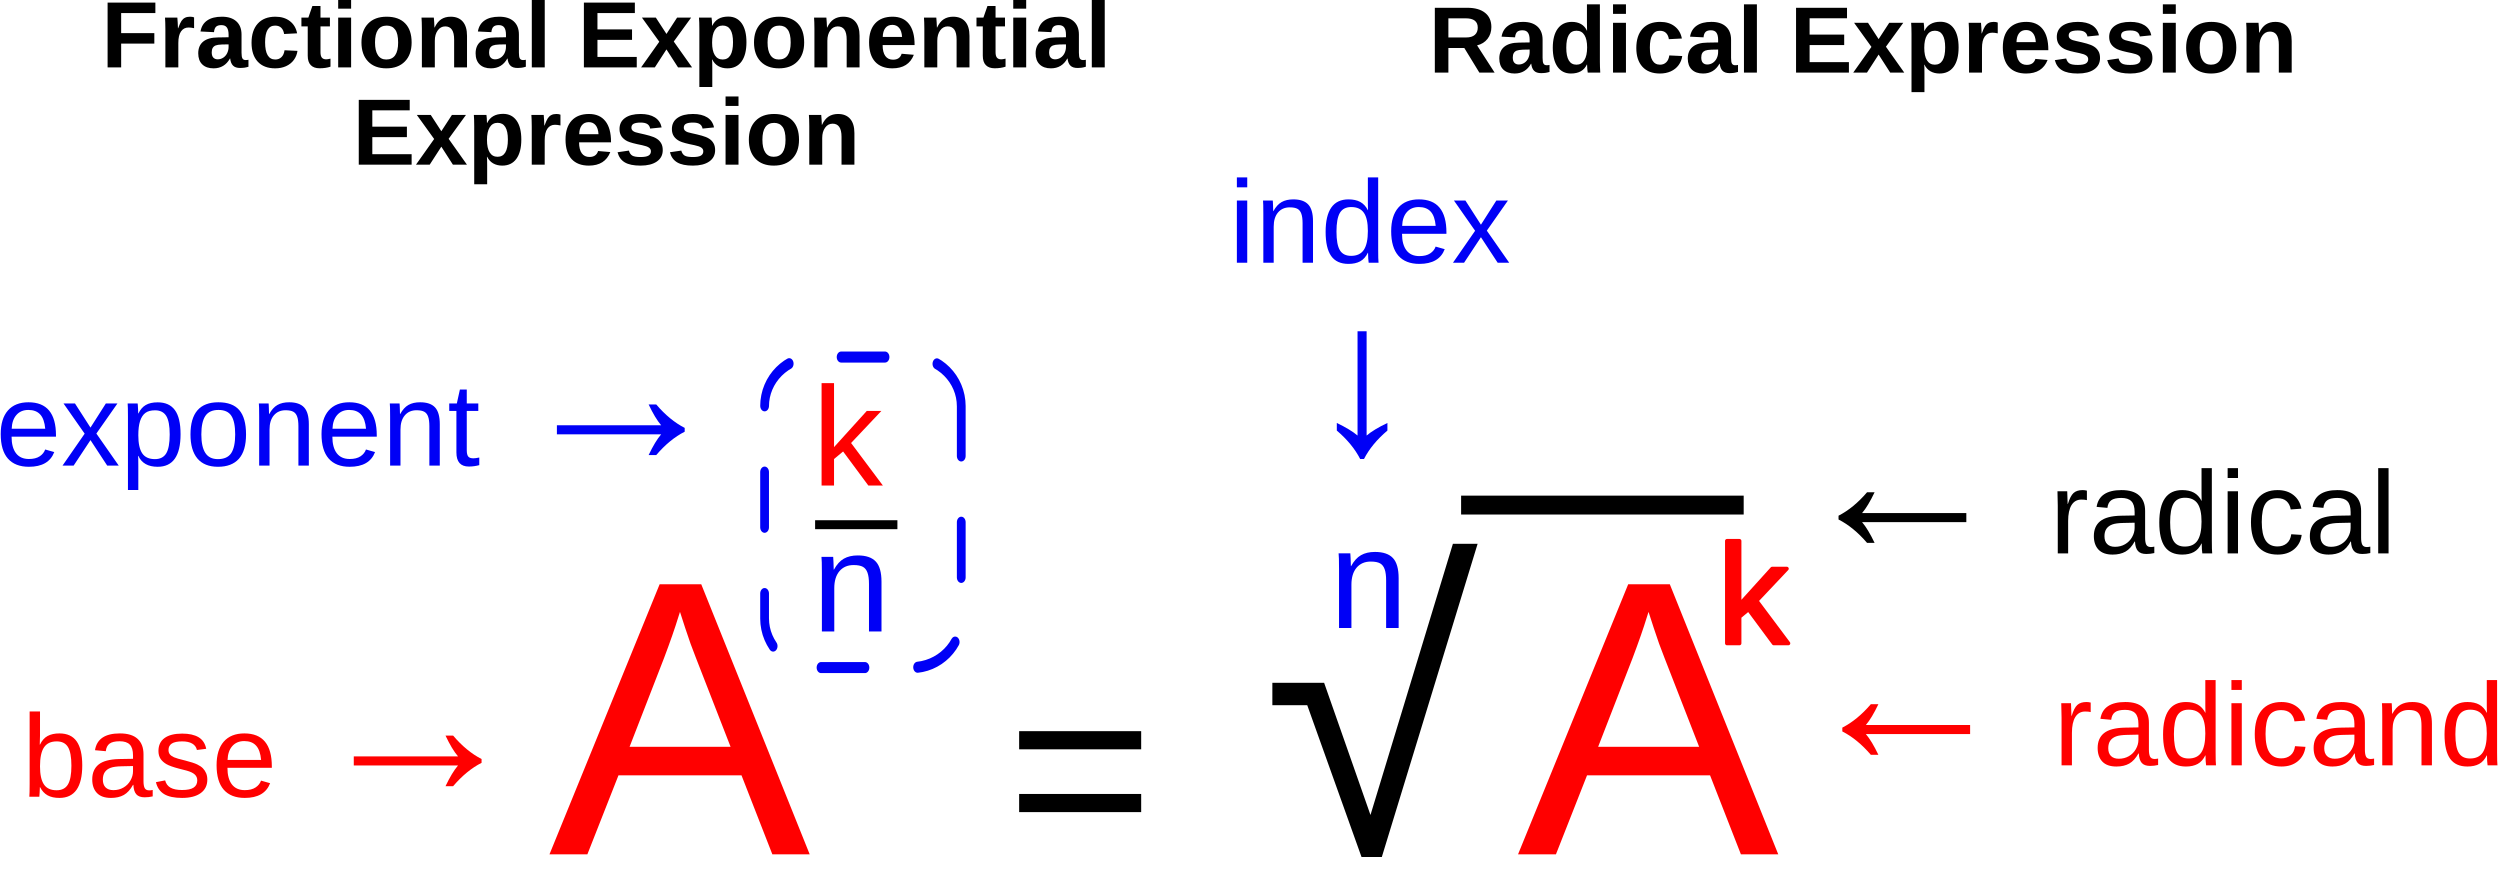
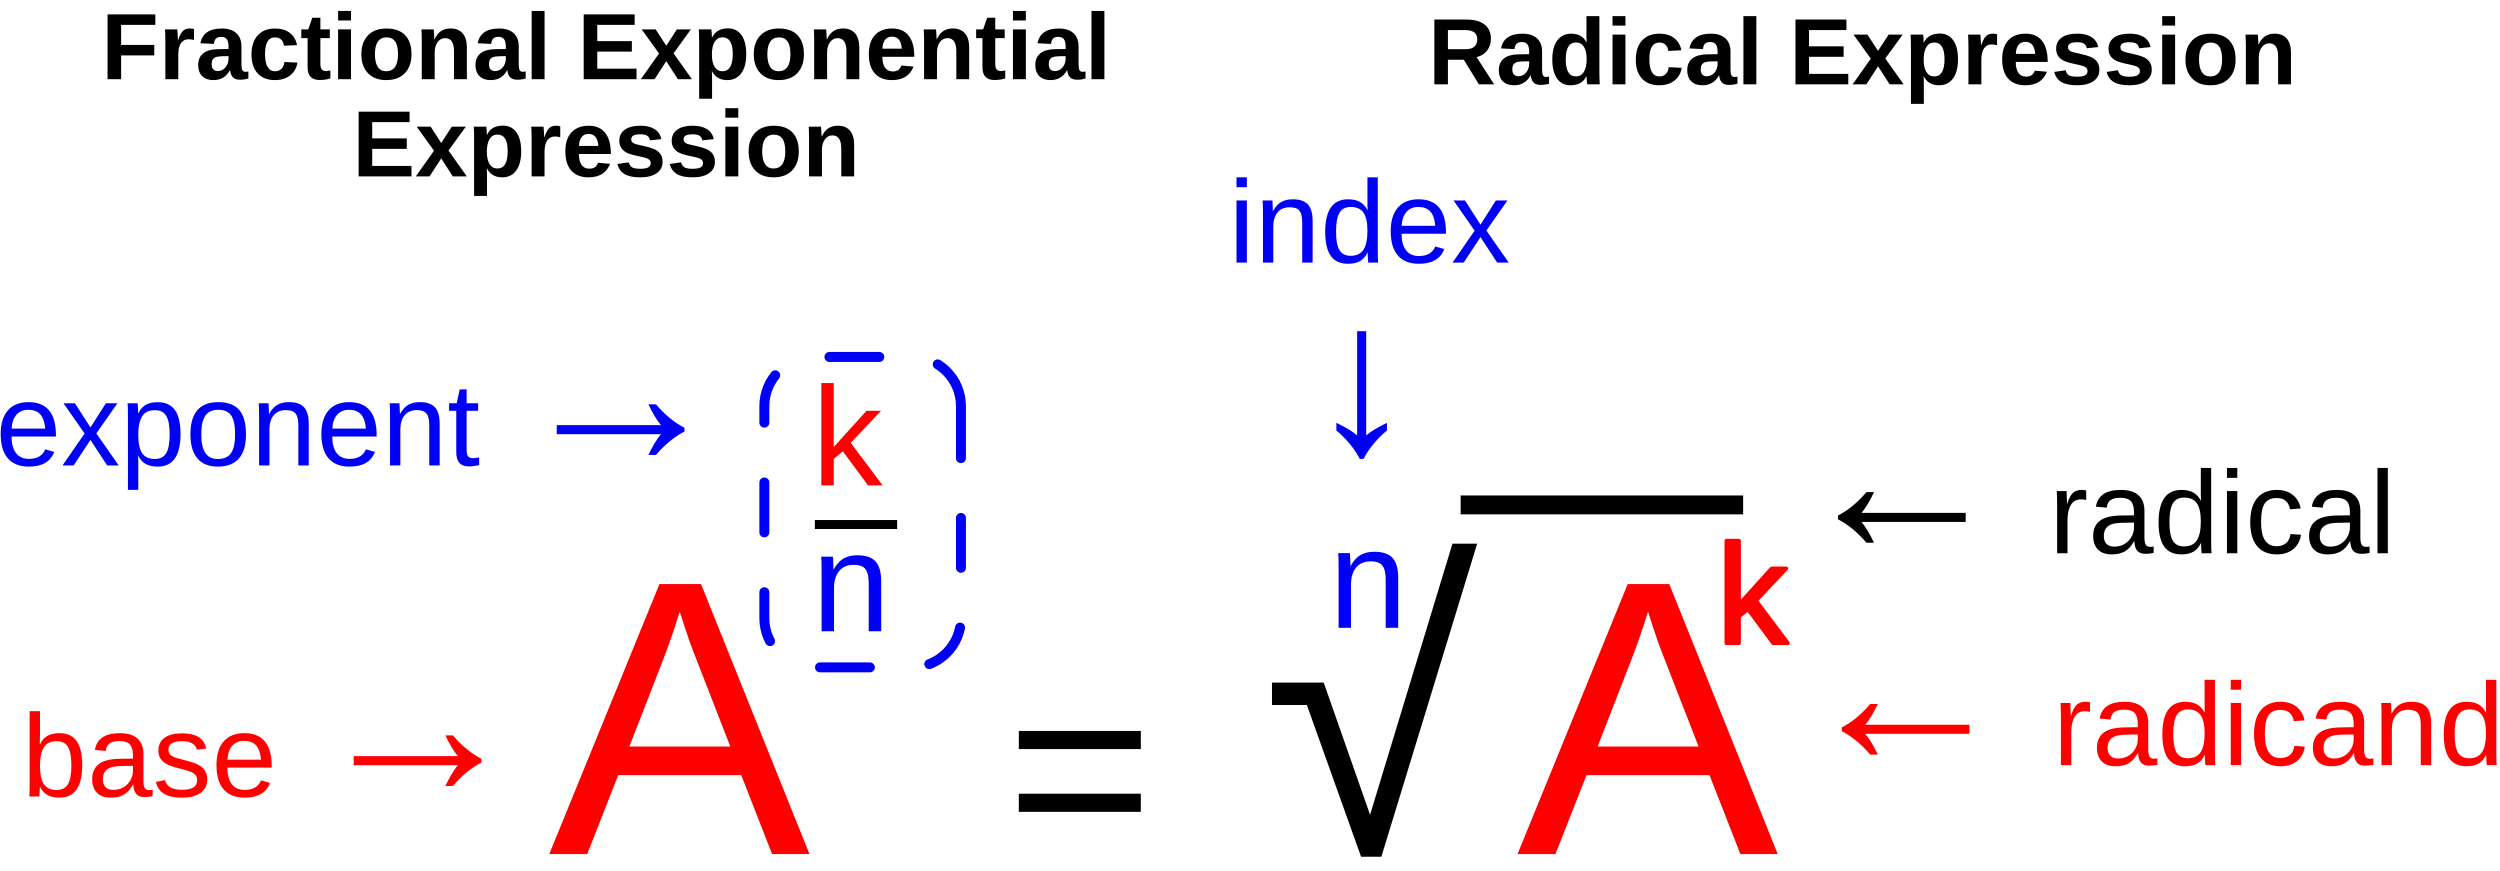
- <svg xmlns="http://www.w3.org/2000/svg" width="100%" height="100%" viewBox="0 0 637 222" version="1.1" xml:space="preserve" style="fill-rule:evenodd;clip-rule:evenodd;stroke-linecap:round;stroke-linejoin:round;stroke-miterlimit:1.5;">
-   <g transform="matrix(1,0,0,1,-88.5012,-247.923)">
-     <g transform="matrix(1,0,0,1,127.648,94.6264)">
-       <text x="100.659px" y="370.972px" style="font-family:'ArialMT', 'Arial', sans-serif;font-size:100px;fill:rgb(255,0,0);">A</text>
-       <text x="217.407px" y="370.972px" style="font-family:'ArialMT', 'Arial', sans-serif;font-size:64px;">=</text>
-       <text x="282.566px" y="370.972px" style="font-family:'ArialMT', 'Arial', sans-serif;font-size:100px;">√</text>
-       <text x="347.45px" y="370.972px" style="font-family:'ArialMT', 'Arial', sans-serif;font-size:100px;fill:rgb(255,0,0);">A</text>
+ <svg xmlns="http://www.w3.org/2000/svg" width="100%" height="100%" viewBox="0 0 2655 925" version="1.1" xml:space="preserve" style="fill-rule:evenodd;clip-rule:evenodd;stroke-linecap:round;stroke-linejoin:round;stroke-miterlimit:1.5;">
+   <g>
+     <g>
+       <text x="582.524px" y="906.981px" style="font-family:'ArialMT', 'Arial', sans-serif;font-size:416.667px;fill:#f00;">A</text>
+       <text x="1068.97px" y="906.981px" style="font-family:'ArialMT', 'Arial', sans-serif;font-size:266.667px;">=</text>
+       <text x="1340.47px" y="906.981px" style="font-family:'ArialMT', 'Arial', sans-serif;font-size:416.667px;">√</text>
+       <text x="1610.82px" y="906.981px" style="font-family:'ArialMT', 'Arial', sans-serif;font-size:416.667px;fill:#f00;">A</text>
    </g>
-     <g transform="matrix(1,0,0,1,360.132,194.297)">
-       <text x="100.659px" y="200.585px" style="font-family:'ArialMT', 'Arial', sans-serif;font-size:72px;">—</text>
+     <g>
+       <text x="1551.21px" y="612.329px" style="font-family:'ArialMT', 'Arial', sans-serif;font-size:300px;">—</text>
    </g>
-     <g transform="matrix(1,0,0,1,219.813,191.571)">
-       <text x="75.604px" y="180.073px" style="font-family:'ArialMT', 'Arial', sans-serif;font-size:36px;fill:rgb(255,0,0);">k</text>
-       <text x="75.604px" y="217.251px" style="font-family:'ArialMT', 'Arial', sans-serif;font-size:36px;fill:rgb(0,0,246);">n</text>
+     <g>
+       <text x="862.149px" y="515.504px" style="font-family:'ArialMT', 'Arial', sans-serif;font-size:150px;fill:#f00;">k</text>
+       <text x="862.149px" y="670.413px" style="font-family:'ArialMT', 'Arial', sans-serif;font-size:150px;fill:#0000f6;">n</text>
    </g>
-     <g transform="matrix(1,0,0,1,262.011,186.297)">
-       <text x="34.725px" y="189.304px" style="font-family:'ArialMT', 'Arial', sans-serif;font-size:36px;">_</text>
+     <g>
+       <text x="867.645px" y="531.992px" style="font-family:'ArialMT', 'Arial', sans-serif;font-size:150px;">_</text>
    </g>
-     <g transform="matrix(1,0,0,1,351.582,227.857)">
-       <text x="75.604px" y="180.073px" style="font-family:'ArialMT', 'Arial', sans-serif;font-size:36px;fill:rgb(0,0,246);">n</text>
+     <g>
+       <text x="1411.19px" y="666.696px" style="font-family:'ArialMT', 'Arial', sans-serif;font-size:150px;fill:#0000f6;">n</text>
    </g>
-     <g transform="matrix(1,0,0,1,92.2308,61.989)">
-       <text x="22.08px" y="203.114px" style="font-family:'Arial-BoldMT', 'Arial', sans-serif;font-weight:700;font-size:24px;">Fractional Exponential</text>
-       <text x="86.076px" y="227.899px" style="font-family:'Arial-BoldMT', 'Arial', sans-serif;font-weight:700;font-size:24px;">Expression</text>
+     <g>
+       <text x="107.54px" y="84.083px" style="font-family:'Arial-BoldMT', 'Arial', sans-serif;font-weight:700;font-size:100px;">Fractional Exponential</text>
+       <text x="374.19px" y="187.354px" style="font-family:'Arial-BoldMT', 'Arial', sans-serif;font-weight:700;font-size:100px;">Expression</text>
    </g>
-     <g transform="matrix(1,0,0,1,419.022,63.3077)">
-       <text x="33.463px" y="203.114px" style="font-family:'Arial-BoldMT', 'Arial', sans-serif;font-weight:700;font-size:24px;">Radical Expression</text>
+     <g>
+       <text x="1516.6px" y="89.578px" style="font-family:'Arial-BoldMT', 'Arial', sans-serif;font-weight:700;font-size:100px;">Radical Expression</text>
    </g>
-     <g transform="matrix(1,0,0,1,-32.7363,-73.7582)">
-       <text x="578.477px" y="462.694px" style="font-family:'ArialMT', 'Arial', sans-serif;font-size:55px;">←</text>
-       <text x="643.479px" y="462.694px" style="font-family:'ArialMT', 'Arial', sans-serif;font-size:30px;">radical</text>
+     <g>
+       <text x="1905.16px" y="587.553px" style="font-family:'ArialMT', 'Arial', sans-serif;font-size:229.167px;">←</text>
+       <text x="2176.01px" y="587.553px" style="font-family:'ArialMT', 'Arial', sans-serif;font-size:125px;">radical</text>
    </g>
-     <g transform="matrix(1,0,0,1,-170.176,-129.923)">
-       <text x="571.833px" y="444.786px" style="font-family:'ArialMT', 'Arial', sans-serif;font-size:30px;fill:rgb(0,0,246);">index</text>
+     <g>
+       <text x="1304.82px" y="278.917px" style="font-family:'ArialMT', 'Arial', sans-serif;font-size:125px;fill:#0000f6;">index</text>
    </g>
-     <g transform="matrix(1,0,0,1,-19.7363,-19.7582)">
-       <text x="566.443px" y="462.694px" style="font-family:'ArialMT', 'Arial', sans-serif;font-size:55px;fill:rgb(255,0,0);">←</text>
-       <text x="631.445px" y="462.694px" style="font-family:'ArialMT', 'Arial', sans-serif;font-size:30px;fill:rgb(255,0,0);">radicand</text>
+     <g>
+       <text x="1909.19px" y="812.553px" style="font-family:'ArialMT', 'Arial', sans-serif;font-size:229.167px;fill:#f00;">←</text>
+       <text x="2180.03px" y="812.553px" style="font-family:'ArialMT', 'Arial', sans-serif;font-size:125px;fill:#f00;">radicand</text>
    </g>
-     <g transform="matrix(1,0,0,1,-172.132,-99.4505)">
-       <text x="593.942px" y="462.694px" style="font-family:'ArialMT', 'Arial', sans-serif;font-size:55px;fill:rgb(0,0,246);">↓</text>
+     <g>
+       <text x="1388.79px" y="480.502px" style="font-family:'ArialMT', 'Arial', sans-serif;font-size:229.167px;fill:#0000f6;">↓</text>
    </g>
-     <g transform="matrix(1,0,0,1,-471.22,-11.7582)">
-       <text x="565.256px" y="462.694px" style="font-family:'ArialMT', 'Arial', sans-serif;font-size:30px;fill:rgb(255,0,0);">base</text>
-       <text x="638.645px" y="462.694px" style="font-family:'ArialMT', 'Arial', sans-serif;font-size:55px;fill:rgb(255,0,0);">→</text>
+     <g>
+       <text x="23.062px" y="845.887px" style="font-family:'ArialMT', 'Arial', sans-serif;font-size:125px;fill:#f00;">base</text>
+       <text x="328.849px" y="845.887px" style="font-family:'ArialMT', 'Arial', sans-serif;font-size:229.167px;fill:#f00;">→</text>
    </g>
-     <g transform="matrix(0.883721,0,0,1.11111,268.946,192.381)">
-       <path d="M72.967,143.143C72.967,136.92 66.615,131.868 58.791,131.868L30.44,131.868C22.616,131.868 16.264,136.92 16.264,143.143L16.264,191.802C16.264,198.025 22.616,203.077 30.44,203.077L58.791,203.077C66.615,203.077 72.967,198.025 72.967,191.802L72.967,143.143Z" style="fill:none;stroke:rgb(0,0,246);stroke-width:2.53px;stroke-dasharray:12.66,15.19,0,0;" />
+     <g>
+       <path d="M1020.53,431.273c0,-28.81 -23.389,-52.199 -52.198,-52.199l-104.393,0c-28.81,0 -52.199,23.389 -52.199,52.199l0,225.273c0,28.81 23.389,52.199 52.199,52.199l104.393,0c28.809,0 52.198,-23.389 52.198,-52.199l0,-225.273Z" style="fill:none;stroke:#0000f6;stroke-width:10.58px;stroke-dasharray:52.95,63.54,0,0;" />
    </g>
-     <g transform="matrix(1,0,0,1,-473.714,-96.1319)">
-       <text x="561.117px" y="462.694px" style="font-family:'ArialMT', 'Arial', sans-serif;font-size:30px;fill:rgb(0,0,246);">exponent</text>
-       <text x="692.894px" y="462.694px" style="font-family:'ArialMT', 'Arial', sans-serif;font-size:55px;fill:rgb(0,0,246);">→</text>
+     <g>
+       <text x="-4.576px" y="494.33px" style="font-family:'ArialMT', 'Arial', sans-serif;font-size:125px;fill:#0000f6;">exponent</text>
+       <text x="544.495px" y="494.33px" style="font-family:'ArialMT', 'Arial', sans-serif;font-size:229.167px;fill:#0000f6;">→</text>
    </g>
-     <g transform="matrix(1,0,0,1,366.549,-133.505)">
-       <text x="159.571px" y="545.348px" style="font-family:'ArialMT', 'Arial', sans-serif;font-size:36px;fill:rgb(255,0,0);stroke:rgb(255,0,0);stroke-width:1px;stroke-linecap:butt;stroke-miterlimit:2;">k</text>
+     <g>
+       <text x="1823.41px" y="683px" style="font-family:'ArialMT', 'Arial', sans-serif;font-size:150px;fill:#f00;stroke:#f00;stroke-width:4.17px;stroke-linecap:butt;stroke-miterlimit:2;">k</text>
    </g>
  </g>
</svg>
